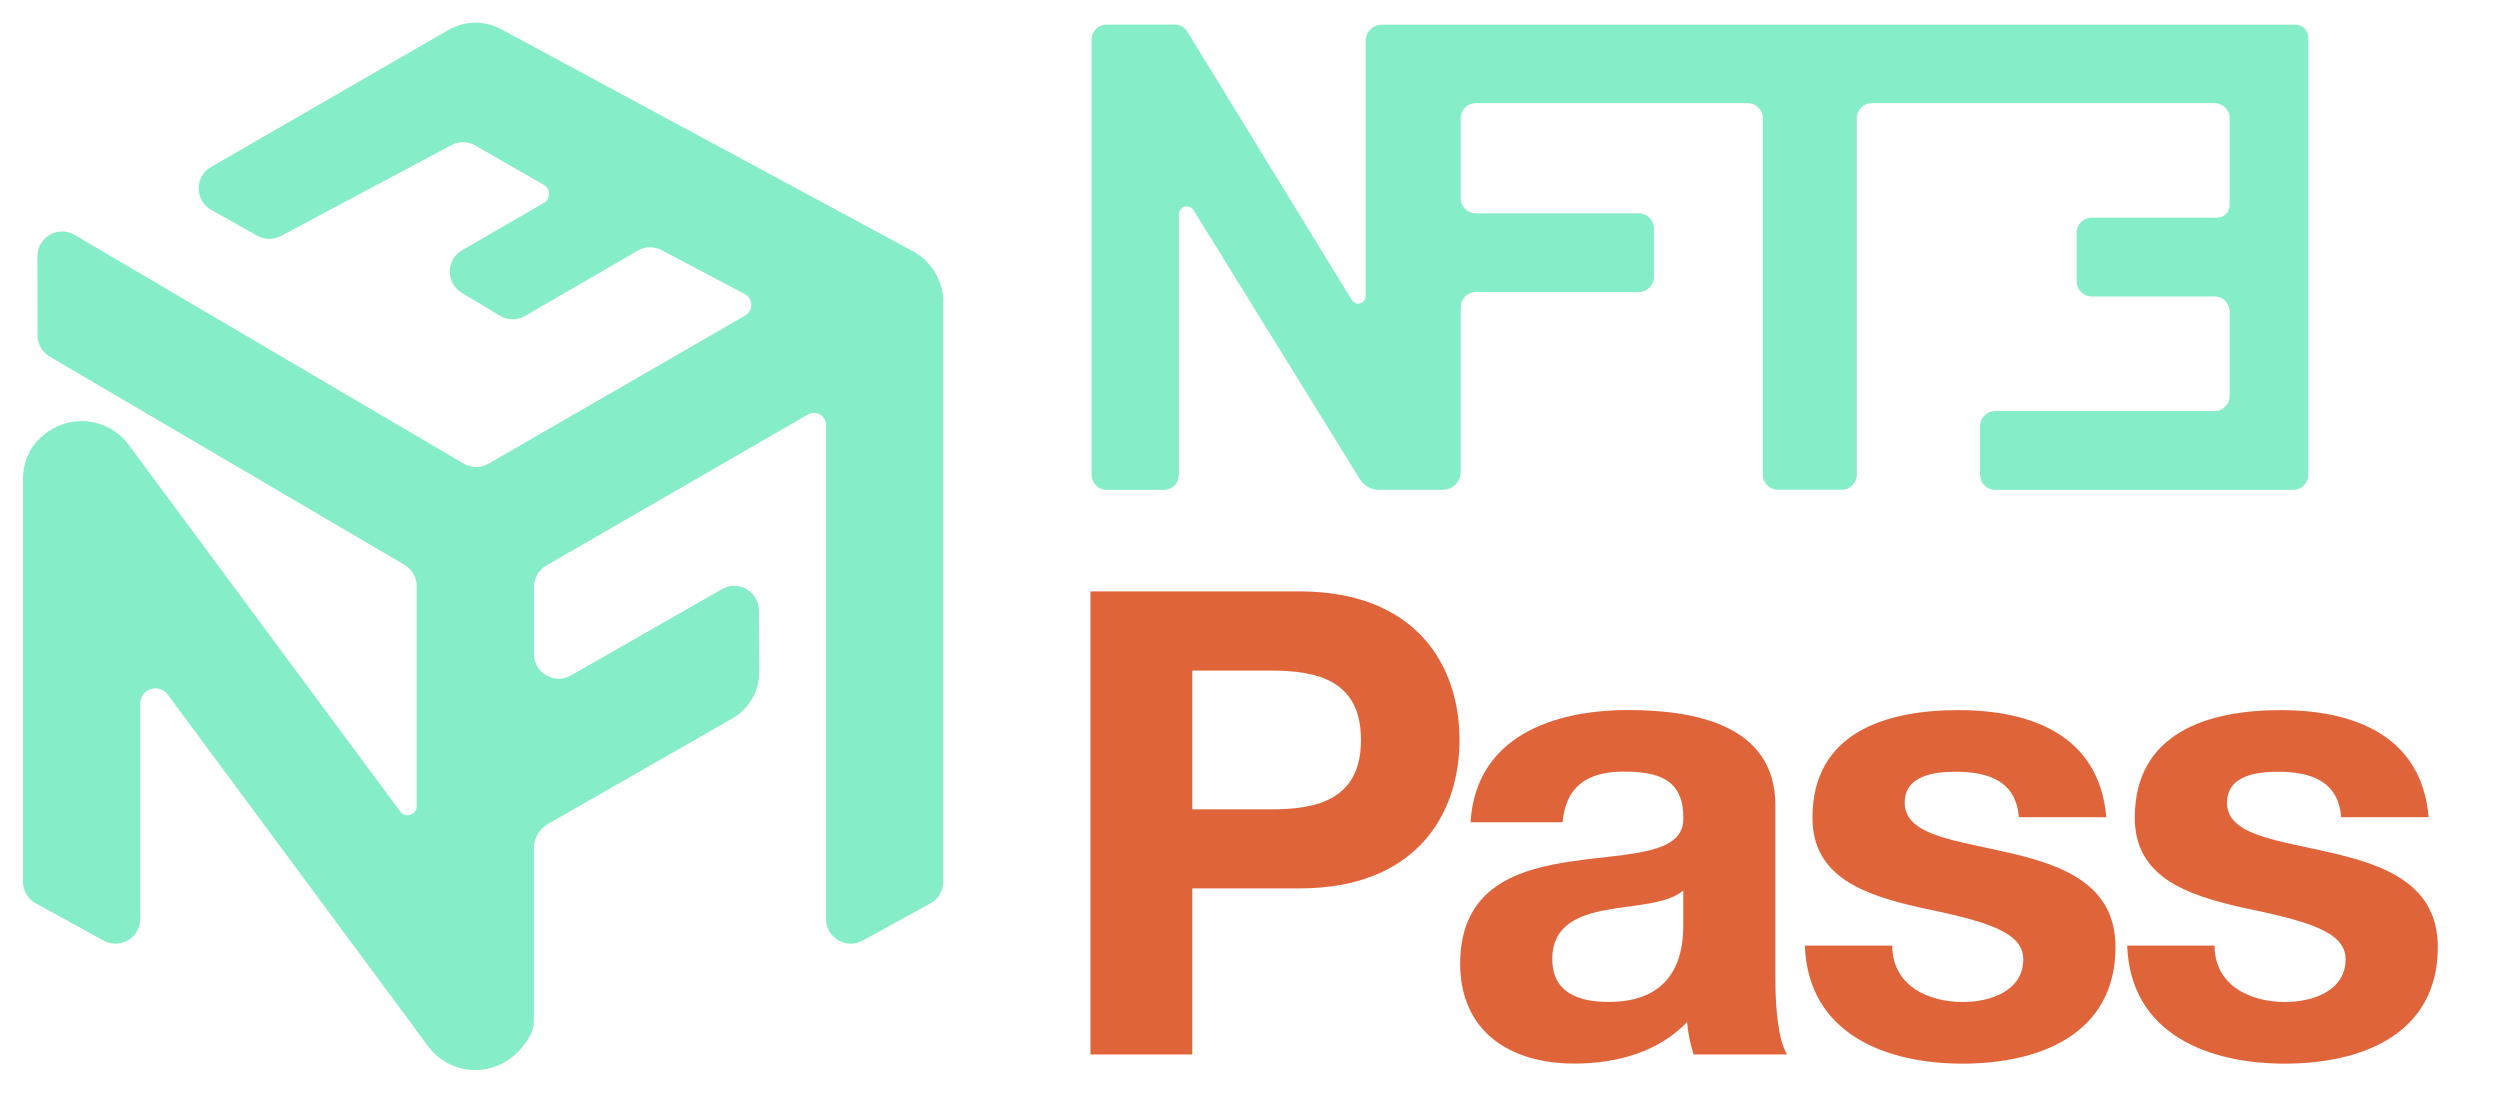
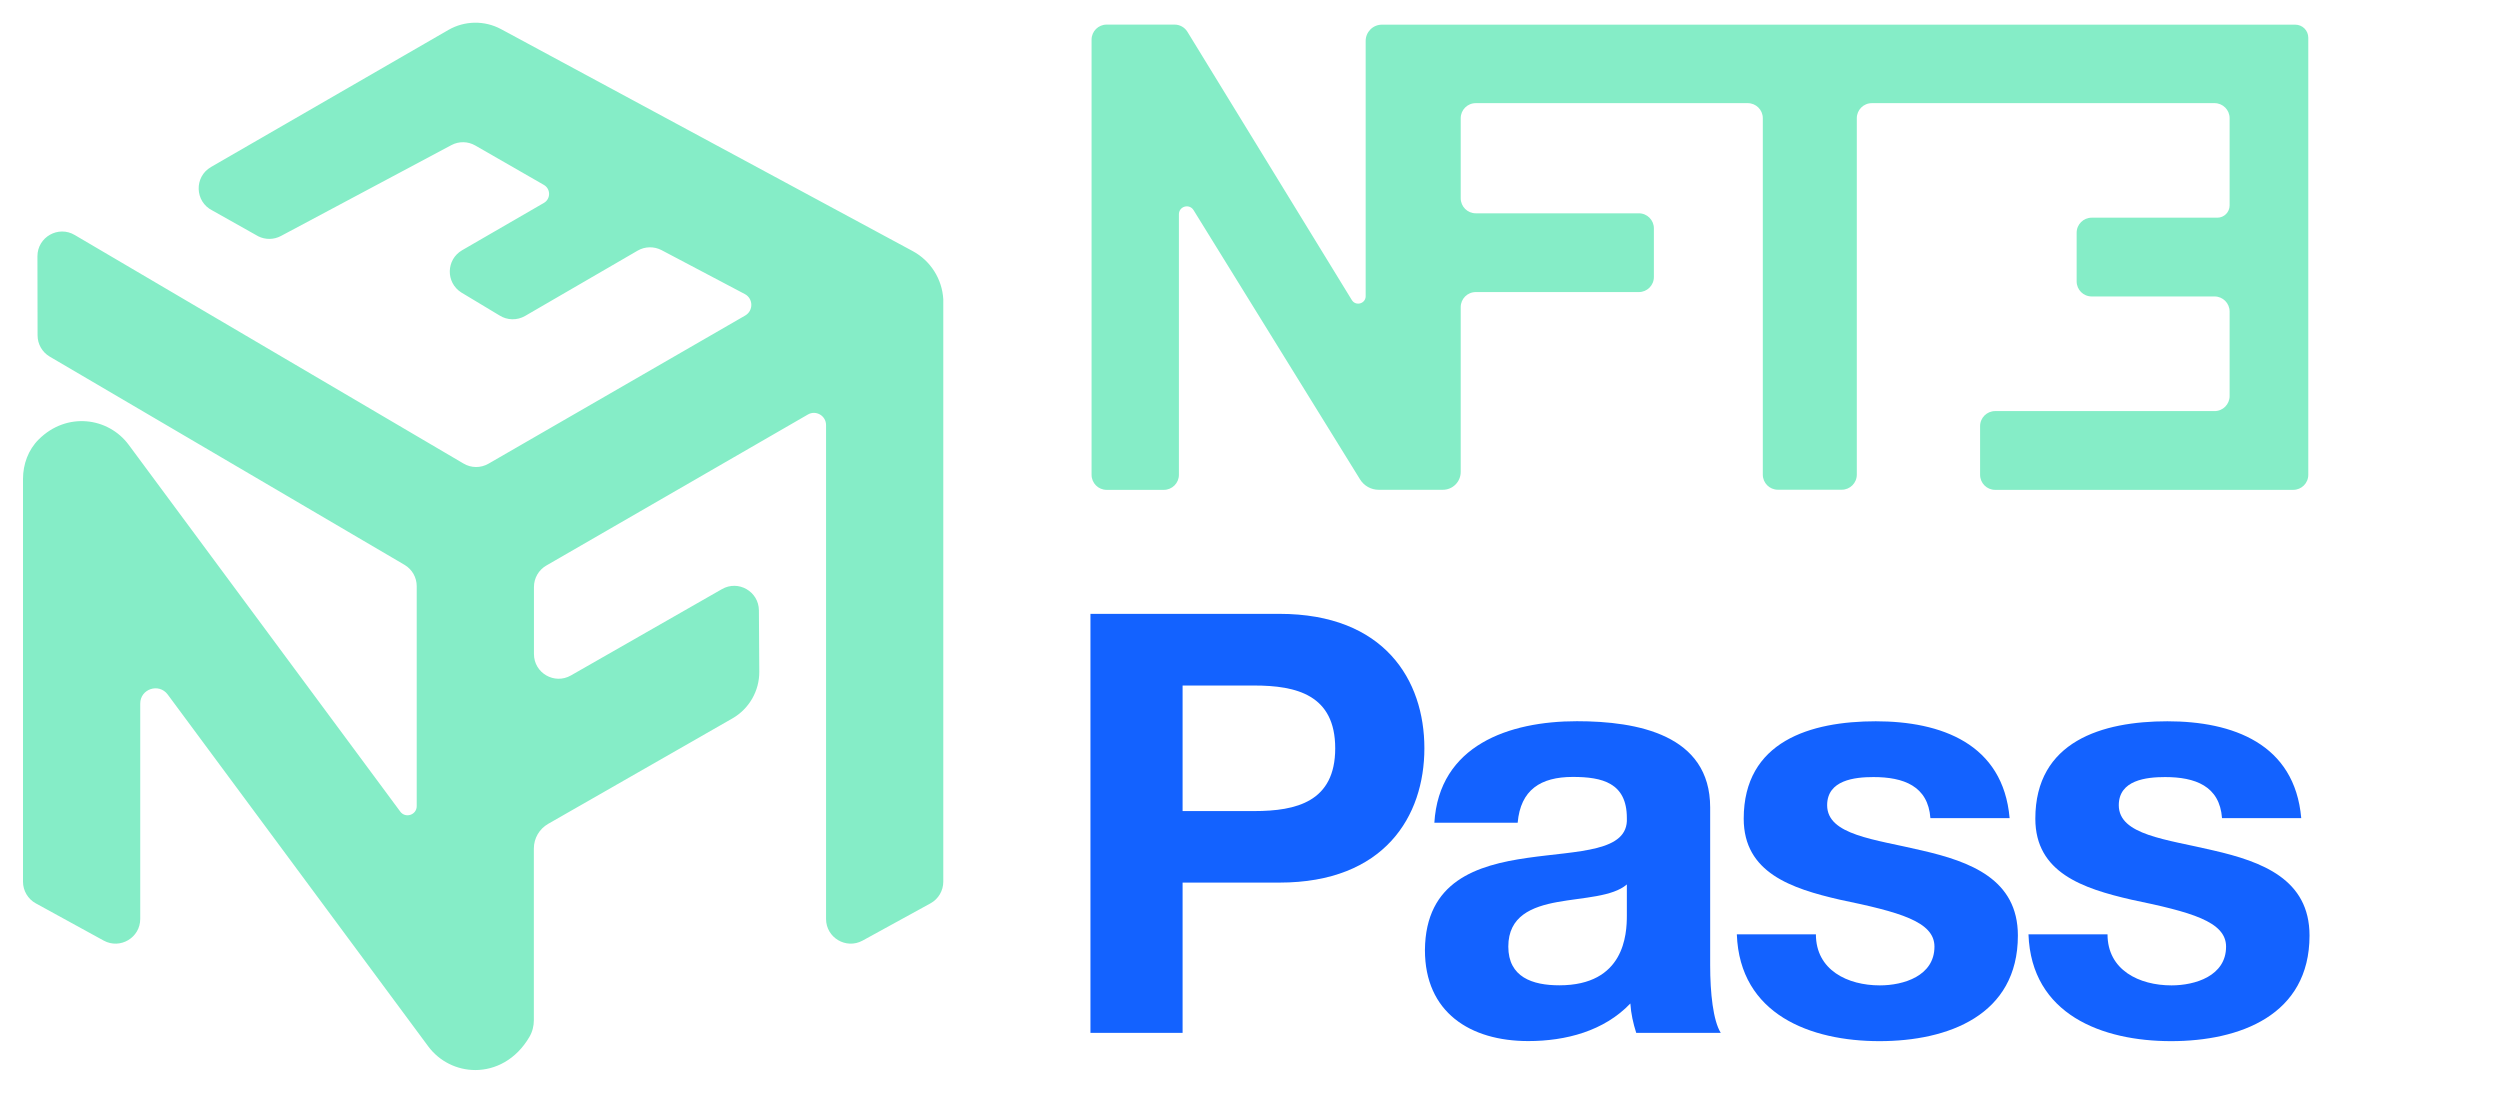
<svg xmlns="http://www.w3.org/2000/svg" width="105" height="46" viewBox="0 0 105 46" fill="none">
-   <path d="M39.618 12.567C39.568 11.717 39.084 10.951 38.33 10.544L21.044 1.224C20.353 0.852 19.518 0.865 18.837 1.255L8.863 7.014C8.147 7.427 8.178 8.471 8.919 8.84L10.848 9.925C11.149 10.075 11.502 10.069 11.796 9.913L18.958 6.095C19.274 5.926 19.652 5.933 19.962 6.111L22.841 7.765C23.135 7.934 23.135 8.356 22.841 8.524L19.409 10.51C18.736 10.901 18.715 11.864 19.371 12.283L20.978 13.248C21.303 13.455 21.719 13.464 22.054 13.27L26.784 10.525C27.093 10.347 27.472 10.341 27.788 10.507L31.283 12.351C31.639 12.539 31.649 13.048 31.299 13.252L20.515 19.477C20.19 19.664 19.787 19.661 19.465 19.467L3.142 9.872C2.451 9.459 1.572 9.956 1.572 10.763L1.578 14.086C1.578 14.449 1.769 14.787 2.082 14.974L16.998 23.729C17.311 23.916 17.502 24.254 17.502 24.619V33.858C17.502 34.227 17.029 34.383 16.811 34.087L5.408 18.686C4.545 17.519 2.798 17.288 1.625 18.457C1.187 18.892 0.966 19.502 0.966 20.117V37.032C0.966 37.41 1.172 37.76 1.503 37.941L4.355 39.505C5.046 39.883 5.89 39.383 5.89 38.595V29.55C5.89 28.934 6.674 28.675 7.043 29.169L17.983 43.944C18.455 44.582 19.196 44.942 19.962 44.942C20.8 44.942 21.675 44.51 22.235 43.55C22.36 43.338 22.422 43.094 22.422 42.85C22.422 42.85 22.422 37.563 22.422 35.637C22.422 35.209 22.651 34.815 23.023 34.602L30.764 30.172C31.464 29.769 31.896 29.018 31.89 28.209L31.874 25.636C31.868 24.841 31.008 24.348 30.32 24.745L23.98 28.368C23.289 28.765 22.426 28.268 22.426 27.471V24.651C22.426 24.282 22.623 23.938 22.945 23.753L33.931 17.41C34.269 17.213 34.694 17.46 34.694 17.851V38.595C34.694 39.383 35.538 39.883 36.229 39.505L39.08 37.941C39.412 37.76 39.618 37.41 39.618 37.032V12.558H39.612L39.618 12.567Z" fill="#85EDC7" />
-   <path d="M93.631 1.037H84.224H70.752H58.039C57.664 1.037 57.358 1.343 57.358 1.718V12.439C57.358 12.755 56.942 12.873 56.776 12.601L49.87 1.334C49.754 1.146 49.551 1.033 49.332 1.033H46.478C46.131 1.033 45.846 1.315 45.846 1.665V19.942C45.846 20.289 46.127 20.574 46.478 20.574H48.882C49.229 20.574 49.514 20.293 49.514 19.942V9C49.514 8.665 49.951 8.54 50.129 8.825L57.123 20.136C57.289 20.405 57.586 20.571 57.902 20.571H60.6C61.016 20.571 61.35 20.233 61.35 19.82V12.898C61.35 12.551 61.632 12.267 61.982 12.267H68.832C69.179 12.267 69.463 11.985 69.463 11.635V9.591C69.463 9.244 69.182 8.959 68.832 8.959H61.982C61.635 8.959 61.35 8.678 61.35 8.327V4.963C61.35 4.616 61.632 4.332 61.982 4.332H73.406C73.753 4.332 74.038 4.613 74.038 4.963V19.936C74.038 20.283 74.319 20.568 74.669 20.568H77.355C77.702 20.568 77.986 20.286 77.986 19.936V4.963C77.986 4.616 78.268 4.332 78.618 4.332H83.37H87.219H93.012C93.359 4.332 93.644 4.613 93.644 4.963V8.628C93.644 8.912 93.412 9.143 93.128 9.143H87.85C87.503 9.143 87.219 9.425 87.219 9.775V11.82C87.219 12.167 87.5 12.451 87.85 12.451H93.012C93.359 12.451 93.644 12.733 93.644 13.083V16.634C93.644 16.982 93.362 17.266 93.012 17.266H83.795C83.448 17.266 83.164 17.547 83.164 17.898V19.942C83.164 20.289 83.445 20.574 83.795 20.574H96.317C96.664 20.574 96.948 20.293 96.948 19.942V1.584C96.948 1.28 96.704 1.037 96.401 1.037H93.644H93.631Z" fill="#85EDC7" />
-   <path d="M45.799 24.838H54.572C59.449 24.838 61.3 27.918 61.3 31.076C61.3 34.233 59.446 37.313 54.572 37.313H50.076V44.288H45.799V24.835V24.838ZM50.076 33.993H53.4C55.36 33.993 57.161 33.558 57.161 31.079C57.161 28.599 55.363 28.165 53.4 28.165H50.076V33.996V33.993Z" fill="#E0643A" />
-   <path d="M61.763 34.537C61.982 30.941 65.224 29.822 68.382 29.822C71.189 29.822 74.566 30.447 74.566 33.827V41.156C74.566 42.437 74.704 43.716 75.057 44.288H71.133C70.996 43.854 70.889 43.388 70.861 42.925C69.635 44.207 67.863 44.67 66.121 44.67C63.423 44.67 61.325 43.335 61.325 40.446C61.378 34.043 70.861 37.476 70.698 34.315C70.698 32.68 69.554 32.408 68.191 32.408C66.693 32.408 65.765 33.008 65.63 34.534H61.763V34.537ZM70.698 37.398C70.045 37.97 68.682 37.998 67.484 38.214C66.287 38.432 65.196 38.867 65.196 40.283C65.196 41.7 66.312 42.081 67.566 42.081C70.589 42.081 70.698 39.711 70.698 38.839V37.394V37.398Z" fill="#E0643A" />
-   <path d="M79.475 39.714C79.475 41.377 80.947 42.084 82.445 42.084C83.536 42.084 84.977 41.65 84.977 40.286C84.977 39.114 83.342 38.679 80.591 38.107C78.33 37.588 76.123 36.853 76.123 34.346C76.123 30.751 79.228 29.825 82.254 29.825C85.28 29.825 88.166 30.86 88.466 34.321H84.79C84.68 32.823 83.536 32.414 82.148 32.414C81.275 32.414 79.997 32.551 79.997 33.721C79.997 35.109 82.204 35.3 84.383 35.819C86.644 36.338 88.851 37.154 88.851 39.77C88.851 43.475 85.609 44.673 82.423 44.673C79.237 44.673 75.939 43.447 75.804 39.714H79.481H79.475Z" fill="#E0643A" />
-   <path d="M93.012 39.714C93.012 41.377 94.485 42.084 95.982 42.084C97.073 42.084 98.515 41.65 98.515 40.286C98.515 39.114 96.88 38.679 94.128 38.107C91.868 37.588 89.661 36.853 89.661 34.346C89.661 30.751 92.765 29.825 95.792 29.825C98.818 29.825 101.704 30.86 102.004 34.321H98.327C98.218 32.823 97.073 32.414 95.685 32.414C94.813 32.414 93.534 32.551 93.534 33.721C93.534 35.109 95.742 35.3 97.921 35.819C100.181 36.338 102.388 37.154 102.388 39.77C102.388 43.475 99.146 44.673 95.96 44.673C92.775 44.673 89.476 43.447 89.342 39.714H93.018H93.012Z" fill="#E0643A" />
+   <path d="M39.618 12.567C39.568 11.716 39.084 10.95 38.33 10.544L21.044 1.224C20.353 0.852 19.518 0.865 18.837 1.255L8.863 7.014C8.147 7.427 8.178 8.471 8.919 8.84L10.848 9.925C11.149 10.075 11.502 10.069 11.796 9.913L18.958 6.095C19.274 5.926 19.652 5.933 19.962 6.111L22.841 7.765C23.135 7.933 23.135 8.356 22.841 8.524L19.409 10.51C18.736 10.9 18.715 11.863 19.371 12.282L20.978 13.248C21.303 13.455 21.719 13.464 22.054 13.27L26.784 10.525C27.093 10.347 27.472 10.341 27.788 10.507L31.283 12.351C31.639 12.539 31.649 13.048 31.299 13.252L20.515 19.476C20.19 19.664 19.787 19.661 19.465 19.467L3.142 9.872C2.451 9.459 1.572 9.956 1.572 10.763L1.578 14.086C1.578 14.449 1.769 14.787 2.082 14.974L16.998 23.728C17.311 23.916 17.502 24.254 17.502 24.619V33.858C17.502 34.227 17.029 34.383 16.811 34.087L5.408 18.685C4.545 17.519 2.798 17.288 1.625 18.457C1.187 18.892 0.966 19.501 0.966 20.117V37.032C0.966 37.41 1.172 37.76 1.503 37.941L4.355 39.505C5.046 39.883 5.89 39.383 5.89 38.595V29.55C5.89 28.934 6.674 28.674 7.043 29.169L17.983 43.944C18.455 44.582 19.196 44.942 19.962 44.942C20.8 44.942 21.675 44.51 22.235 43.55C22.36 43.338 22.422 43.094 22.422 42.85C22.422 42.85 22.422 37.563 22.422 35.637C22.422 35.209 22.651 34.815 23.023 34.602L30.764 30.172C31.464 29.769 31.896 29.018 31.89 28.209L31.874 25.636C31.868 24.841 31.008 24.348 30.32 24.744L23.98 28.368C23.289 28.765 22.426 28.268 22.426 27.471V24.651C22.426 24.282 22.623 23.938 22.945 23.753L33.931 17.41C34.269 17.213 34.694 17.46 34.694 17.851V38.595C34.694 39.383 35.538 39.883 36.229 39.505L39.08 37.941C39.412 37.76 39.618 37.41 39.618 37.032V12.557H39.612L39.618 12.567Z" fill="#85EDC7" />
+   <path d="M93.631 1.036H84.224H70.752H58.039C57.664 1.036 57.358 1.343 57.358 1.718V12.439C57.358 12.755 56.942 12.873 56.776 12.601L49.87 1.333C49.754 1.146 49.551 1.033 49.332 1.033H46.478C46.131 1.033 45.846 1.315 45.846 1.665V19.942C45.846 20.289 46.127 20.574 46.478 20.574H48.882C49.229 20.574 49.514 20.292 49.514 19.942V9C49.514 8.665 49.951 8.54 50.129 8.825L57.123 20.136C57.289 20.405 57.586 20.571 57.902 20.571H60.6C61.016 20.571 61.35 20.233 61.35 19.82V12.898C61.35 12.551 61.632 12.267 61.982 12.267H68.832C69.179 12.267 69.463 11.985 69.463 11.635V9.591C69.463 9.243 69.182 8.959 68.832 8.959H61.982C61.635 8.959 61.35 8.678 61.35 8.327V4.963C61.35 4.616 61.632 4.332 61.982 4.332H73.406C73.753 4.332 74.038 4.613 74.038 4.963V19.936C74.038 20.283 74.319 20.568 74.669 20.568H77.355C77.702 20.568 77.986 20.286 77.986 19.936V4.963C77.986 4.616 78.268 4.332 78.618 4.332H83.37H87.219H93.012C93.359 4.332 93.644 4.613 93.644 4.963V8.628C93.644 8.912 93.412 9.143 93.128 9.143H87.85C87.503 9.143 87.219 9.425 87.219 9.775V11.82C87.219 12.167 87.5 12.451 87.85 12.451H93.012C93.359 12.451 93.644 12.733 93.644 13.083V16.634C93.644 16.982 93.362 17.266 93.012 17.266H83.795C83.448 17.266 83.164 17.547 83.164 17.898V19.942C83.164 20.289 83.445 20.574 83.795 20.574H96.317C96.664 20.574 96.948 20.292 96.948 19.942V1.584C96.948 1.28 96.704 1.036 96.401 1.036H93.644H93.631Z" fill="#85EDC7" />
+   <path d="M45.799 25.782H53.737C58.15 25.782 59.824 28.569 59.824 31.426C59.824 34.283 58.147 37.069 53.737 37.069H49.669V43.38H45.799V25.78V25.782ZM49.669 34.065H52.676C54.45 34.065 56.079 33.672 56.079 31.429C56.079 29.186 54.453 28.792 52.676 28.792H49.669V34.068V34.065Z" fill="#1362FF" />
+   <path d="M60.243 34.557C60.441 31.304 63.374 30.291 66.231 30.291C68.772 30.291 71.827 30.857 71.827 33.915V40.546C71.827 41.706 71.951 42.862 72.271 43.38H68.721C68.596 42.987 68.5 42.566 68.475 42.147C67.366 43.307 65.762 43.725 64.186 43.725C61.745 43.725 59.847 42.517 59.847 39.904C59.895 34.11 68.475 37.216 68.328 34.356C68.328 32.877 67.292 32.631 66.059 32.631C64.704 32.631 63.864 33.174 63.742 34.554H60.243V34.557ZM68.328 37.146C67.736 37.663 66.503 37.689 65.42 37.884C64.336 38.082 63.349 38.475 63.349 39.757C63.349 41.038 64.359 41.383 65.493 41.383C68.229 41.383 68.328 39.239 68.328 38.45V37.143V37.146Z" fill="#1362FF" />
+   <path d="M76.268 39.242C76.268 40.747 77.6 41.386 78.955 41.386C79.943 41.386 81.247 40.993 81.247 39.759C81.247 38.699 79.767 38.305 77.278 37.788C75.233 37.318 73.236 36.653 73.236 34.385C73.236 31.132 76.045 30.294 78.783 30.294C81.521 30.294 84.132 31.231 84.404 34.362H81.077C80.978 33.007 79.943 32.637 78.687 32.637C77.897 32.637 76.74 32.761 76.74 33.819C76.74 35.075 78.738 35.248 80.709 35.717C82.754 36.187 84.751 36.925 84.751 39.293C84.751 42.645 81.818 43.728 78.936 43.728C76.053 43.728 73.069 42.619 72.947 39.242H76.274H76.268Z" fill="#1362FF" />
+   <path d="M88.516 39.242C88.516 40.747 89.849 41.386 91.204 41.386C92.191 41.386 93.495 40.993 93.495 39.759C93.495 38.699 92.016 38.305 89.526 37.788C87.481 37.318 85.484 36.653 85.484 34.385C85.484 31.132 88.293 30.294 91.031 30.294C93.77 30.294 96.38 31.231 96.652 34.362H93.325C93.226 33.007 92.191 32.637 90.935 32.637C90.146 32.637 88.989 32.761 88.989 33.819C88.989 35.075 90.986 35.248 92.958 35.717C95.003 36.187 97 36.925 97 39.293C97 42.645 94.067 43.728 91.184 43.728C88.302 43.728 85.317 42.619 85.196 39.242H88.522H88.516Z" fill="#1362FF" />
</svg>
